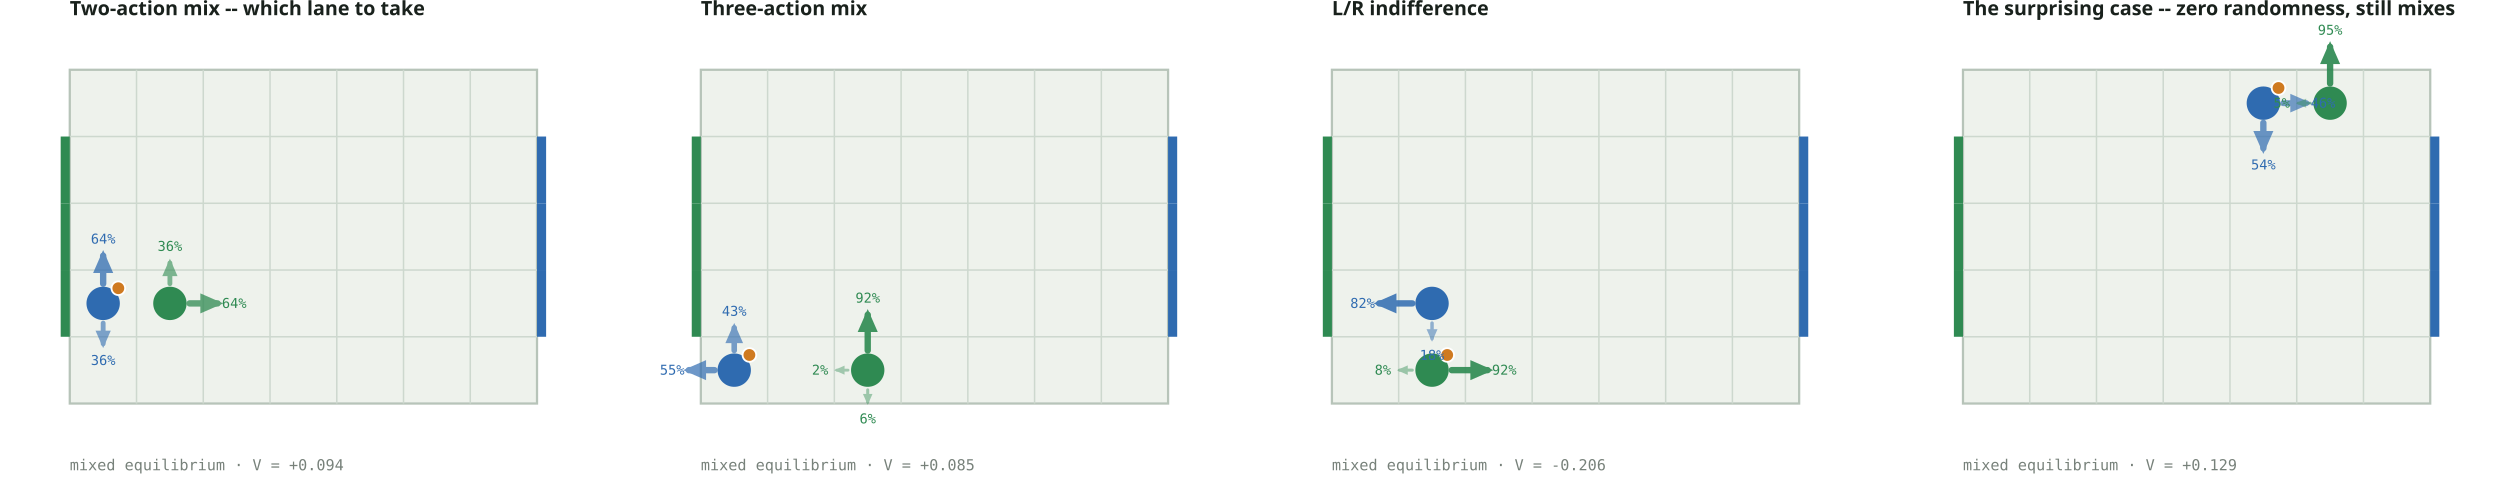
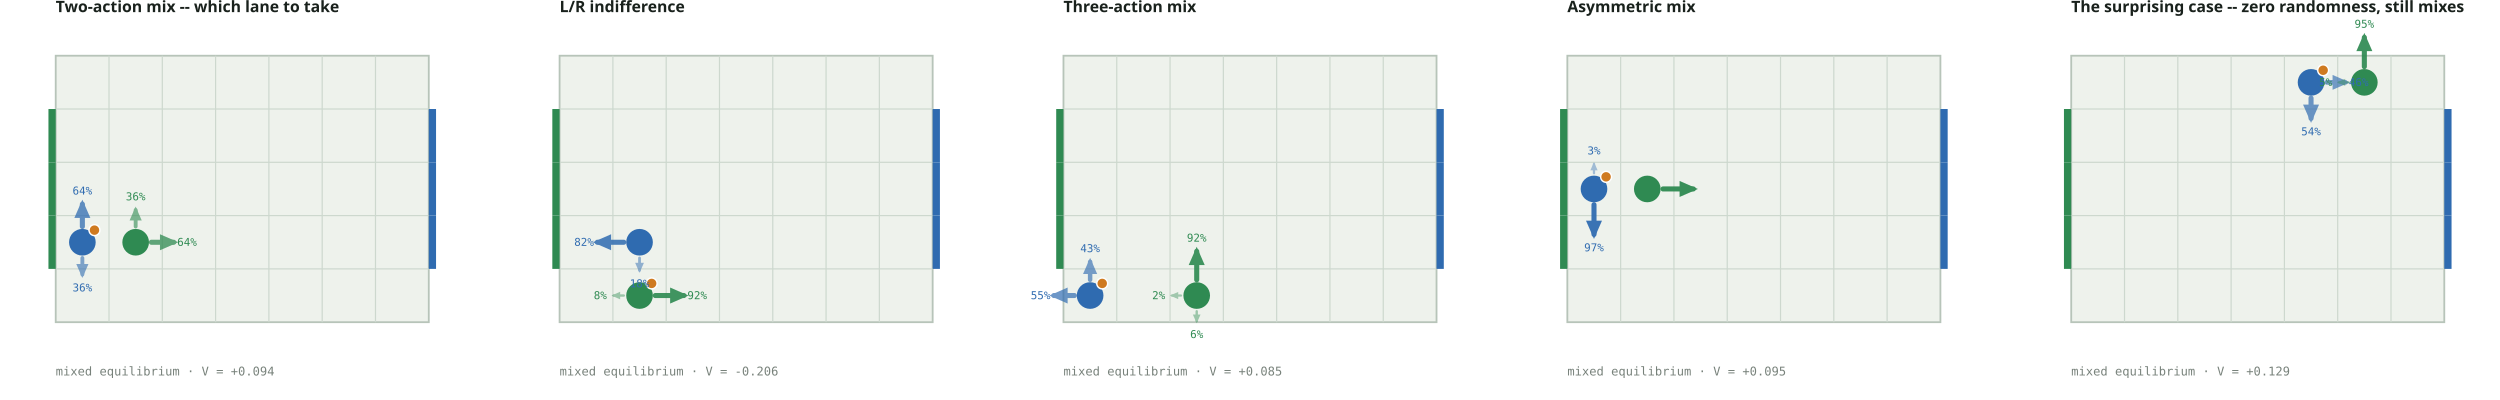
- <svg xmlns="http://www.w3.org/2000/svg" viewBox="0 0 1648 330" role="img" aria-label="panel">
+ <svg xmlns="http://www.w3.org/2000/svg" viewBox="0 0 2064 330" role="img" aria-label="panel">
  <g transform="translate(16.0 16.0)">
    <clipPath id="pnl0">
      <rect x="-16.0" y="-16.0" width="400.0" height="330.0" />
    </clipPath>
    <g clip-path="url(#pnl0)">
      <defs>
        <marker id="ah-2f6bb0" viewBox="0 0 8 8" refX="6" refY="4" markerWidth="3.6" markerHeight="3.6" orient="auto">
          <path d="M0 0.5 L8 4 L0 7.5 z" fill="var(--p0, #2f6bb0)" />
        </marker>
        <marker id="ah-2f8a52" viewBox="0 0 8 8" refX="6" refY="4" markerWidth="3.6" markerHeight="3.6" orient="auto">
          <path d="M0 0.5 L8 4 L0 7.5 z" fill="var(--p1, #2f8a52)" />
        </marker>
      </defs>
      <rect x="30" y="30" width="308" height="220" fill="var(--tint, #eef2ec)" stroke="var(--rule-strong, #b7c4b9)" stroke-width="1.5" />
      <line x1="74" y1="30" x2="74" y2="250" stroke="var(--rule, #cdd8ce)" stroke-width="1" />
      <line x1="118" y1="30" x2="118" y2="250" stroke="var(--rule, #cdd8ce)" stroke-width="1" />
      <line x1="162" y1="30" x2="162" y2="250" stroke="var(--rule, #cdd8ce)" stroke-width="1" />
      <line x1="206" y1="30" x2="206" y2="250" stroke="var(--rule, #cdd8ce)" stroke-width="1" />
      <line x1="250" y1="30" x2="250" y2="250" stroke="var(--rule, #cdd8ce)" stroke-width="1" />
      <line x1="294" y1="30" x2="294" y2="250" stroke="var(--rule, #cdd8ce)" stroke-width="1" />
      <line x1="30" y1="74" x2="338" y2="74" stroke="var(--rule, #cdd8ce)" stroke-width="1" />
      <line x1="30" y1="118" x2="338" y2="118" stroke="var(--rule, #cdd8ce)" stroke-width="1" />
      <line x1="30" y1="162" x2="338" y2="162" stroke="var(--rule, #cdd8ce)" stroke-width="1" />
      <line x1="30" y1="206" x2="338" y2="206" stroke="var(--rule, #cdd8ce)" stroke-width="1" />
      <rect x="24" y="162" width="6" height="44" fill="var(--p1, #2f8a52)" />
      <rect x="338" y="162" width="6" height="44" fill="var(--p0, #2f6bb0)" />
      <rect x="24" y="118" width="6" height="44" fill="var(--p1, #2f8a52)" />
      <rect x="338" y="118" width="6" height="44" fill="var(--p0, #2f6bb0)" />
      <rect x="24" y="74" width="6" height="44" fill="var(--p1, #2f8a52)" />
      <rect x="338" y="74" width="6" height="44" fill="var(--p0, #2f6bb0)" />
      <circle cx="52.0" cy="184.0" r="11" fill="var(--p0, #2f6bb0)" />
      <circle cx="96.0" cy="184.0" r="11" fill="var(--p1, #2f8a52)" />
      <circle cx="62.0" cy="174.0" r="4.5" fill="var(--ball, #cf7a20)" stroke="var(--paper, #ffffff)" stroke-width="1.2" />
      <line x1="52.0" y1="171.0" x2="52.0" y2="152.6" stroke="var(--p0, #2f6bb0)" stroke-width="4.2" stroke-linecap="round" opacity="0.75" marker-end="url(#ah-2f6bb0)" />
      <text x="52.0" y="144.6" text-anchor="middle" font-family="ui-monospace,monospace" font-size="9" fill="var(--p0, #2f6bb0)">64%</text>
      <line x1="52.0" y1="197.0" x2="52.0" y2="210.6" stroke="var(--p0, #2f6bb0)" stroke-width="3.2" stroke-linecap="round" opacity="0.60" marker-end="url(#ah-2f6bb0)" />
      <text x="52.0" y="224.6" text-anchor="middle" font-family="ui-monospace,monospace" font-size="9" fill="var(--p0, #2f6bb0)">36%</text>
      <line x1="96.0" y1="171.0" x2="96.0" y2="157.4" stroke="var(--p1, #2f8a52)" stroke-width="3.2" stroke-linecap="round" opacity="0.60" marker-end="url(#ah-2f8a52)" />
      <text x="96.0" y="149.4" text-anchor="middle" font-family="ui-monospace,monospace" font-size="9" fill="var(--p1, #2f8a52)">36%</text>
      <line x1="109.0" y1="184.0" x2="127.4" y2="184.0" stroke="var(--p1, #2f8a52)" stroke-width="4.2" stroke-linecap="round" opacity="0.75" marker-end="url(#ah-2f8a52)" />
      <text x="138.4" y="187.0" text-anchor="middle" font-family="ui-monospace,monospace" font-size="9" fill="var(--p1, #2f8a52)">64%</text>
      <text x="30" y="294" font-family="ui-monospace,monospace" font-size="10" fill="var(--ink-faint, #77817a)">mixed equilibrium · V = +0.094</text>
      <text x="30" y="-6" font-family="Barlow Semi Condensed,sans-serif" font-weight="600" font-size="13" fill="var(--ink, #19211c)">Two-action mix -- which lane to take</text>
    </g>
  </g>
  <g transform="translate(432.0 16.0)">
    <clipPath id="pnl1">
      <rect x="-16.0" y="-16.0" width="400.0" height="330.0" />
    </clipPath>
    <g clip-path="url(#pnl1)">
+       <defs>
+         <marker id="ah-2f6bb0" viewBox="0 0 8 8" refX="6" refY="4" markerWidth="3.6" markerHeight="3.6" orient="auto">
+           <path d="M0 0.5 L8 4 L0 7.5 z" fill="var(--p0, #2f6bb0)" />
+         </marker>
+         <marker id="ah-2f8a52" viewBox="0 0 8 8" refX="6" refY="4" markerWidth="3.6" markerHeight="3.6" orient="auto">
+           <path d="M0 0.5 L8 4 L0 7.5 z" fill="var(--p1, #2f8a52)" />
+         </marker>
+       </defs>
+       <rect x="30" y="30" width="308" height="220" fill="var(--tint, #eef2ec)" stroke="var(--rule-strong, #b7c4b9)" stroke-width="1.5" />
+       <line x1="74" y1="30" x2="74" y2="250" stroke="var(--rule, #cdd8ce)" stroke-width="1" />
+       <line x1="118" y1="30" x2="118" y2="250" stroke="var(--rule, #cdd8ce)" stroke-width="1" />
+       <line x1="162" y1="30" x2="162" y2="250" stroke="var(--rule, #cdd8ce)" stroke-width="1" />
+       <line x1="206" y1="30" x2="206" y2="250" stroke="var(--rule, #cdd8ce)" stroke-width="1" />
+       <line x1="250" y1="30" x2="250" y2="250" stroke="var(--rule, #cdd8ce)" stroke-width="1" />
+       <line x1="294" y1="30" x2="294" y2="250" stroke="var(--rule, #cdd8ce)" stroke-width="1" />
+       <line x1="30" y1="74" x2="338" y2="74" stroke="var(--rule, #cdd8ce)" stroke-width="1" />
+       <line x1="30" y1="118" x2="338" y2="118" stroke="var(--rule, #cdd8ce)" stroke-width="1" />
+       <line x1="30" y1="162" x2="338" y2="162" stroke="var(--rule, #cdd8ce)" stroke-width="1" />
+       <line x1="30" y1="206" x2="338" y2="206" stroke="var(--rule, #cdd8ce)" stroke-width="1" />
+       <rect x="24" y="162" width="6" height="44" fill="var(--p1, #2f8a52)" />
+       <rect x="338" y="162" width="6" height="44" fill="var(--p0, #2f6bb0)" />
+       <rect x="24" y="118" width="6" height="44" fill="var(--p1, #2f8a52)" />
+       <rect x="338" y="118" width="6" height="44" fill="var(--p0, #2f6bb0)" />
+       <rect x="24" y="74" width="6" height="44" fill="var(--p1, #2f8a52)" />
+       <rect x="338" y="74" width="6" height="44" fill="var(--p0, #2f6bb0)" />
+       <circle cx="96.0" cy="184.0" r="11" fill="var(--p0, #2f6bb0)" />
+       <circle cx="96.0" cy="228.0" r="11" fill="var(--p1, #2f8a52)" />
+       <circle cx="106.0" cy="218.0" r="4.5" fill="var(--ball, #cf7a20)" stroke="var(--paper, #ffffff)" stroke-width="1.2" />
+       <line x1="96.0" y1="197.0" x2="96.0" y2="207.2" stroke="var(--p0, #2f6bb0)" stroke-width="2.3" stroke-linecap="round" opacity="0.50" marker-end="url(#ah-2f6bb0)" />
+       <text x="96.0" y="221.2" text-anchor="middle" font-family="ui-monospace,monospace" font-size="9" fill="var(--p0, #2f6bb0)">18%</text>
+       <line x1="83.0" y1="184.0" x2="61.2" y2="184.0" stroke="var(--p0, #2f6bb0)" stroke-width="4.2" stroke-linecap="round" opacity="0.85" marker-end="url(#ah-2f6bb0)" />
+       <text x="50.2" y="187.0" text-anchor="middle" font-family="ui-monospace,monospace" font-size="9" fill="var(--p0, #2f6bb0)">82%</text>
+       <line x1="83.0" y1="228.0" x2="74.6" y2="228.0" stroke="var(--p1, #2f8a52)" stroke-width="2.0" stroke-linecap="round" opacity="0.44" marker-end="url(#ah-2f8a52)" />
+       <text x="63.6" y="231.0" text-anchor="middle" font-family="ui-monospace,monospace" font-size="9" fill="var(--p1, #2f8a52)">8%</text>
+       <line x1="109.0" y1="228.0" x2="132.6" y2="228.0" stroke="var(--p1, #2f8a52)" stroke-width="4.2" stroke-linecap="round" opacity="0.91" marker-end="url(#ah-2f8a52)" />
+       <text x="143.6" y="231.0" text-anchor="middle" font-family="ui-monospace,monospace" font-size="9" fill="var(--p1, #2f8a52)">92%</text>
+       <text x="30" y="294" font-family="ui-monospace,monospace" font-size="10" fill="var(--ink-faint, #77817a)">mixed equilibrium · V = -0.206</text>
+       <text x="30" y="-6" font-family="Barlow Semi Condensed,sans-serif" font-weight="600" font-size="13" fill="var(--ink, #19211c)">L/R indifference</text>
+     </g>
+   </g>
+   <g transform="translate(848.0 16.0)">
+     <clipPath id="pnl2">
+       <rect x="-16.0" y="-16.0" width="400.0" height="330.0" />
+     </clipPath>
+     <g clip-path="url(#pnl2)">
      <defs>
        <marker id="ah-2f6bb0" viewBox="0 0 8 8" refX="6" refY="4" markerWidth="3.6" markerHeight="3.6" orient="auto">
          <path d="M0 0.5 L8 4 L0 7.5 z" fill="var(--p0, #2f6bb0)" />
        </marker>
        <marker id="ah-2f8a52" viewBox="0 0 8 8" refX="6" refY="4" markerWidth="3.6" markerHeight="3.6" orient="auto">
          <path d="M0 0.5 L8 4 L0 7.5 z" fill="var(--p1, #2f8a52)" />
        </marker>
      </defs>
      <rect x="30" y="30" width="308" height="220" fill="var(--tint, #eef2ec)" stroke="var(--rule-strong, #b7c4b9)" stroke-width="1.5" />
      <line x1="74" y1="30" x2="74" y2="250" stroke="var(--rule, #cdd8ce)" stroke-width="1" />
      <line x1="118" y1="30" x2="118" y2="250" stroke="var(--rule, #cdd8ce)" stroke-width="1" />
      <line x1="162" y1="30" x2="162" y2="250" stroke="var(--rule, #cdd8ce)" stroke-width="1" />
      <line x1="206" y1="30" x2="206" y2="250" stroke="var(--rule, #cdd8ce)" stroke-width="1" />
      <line x1="250" y1="30" x2="250" y2="250" stroke="var(--rule, #cdd8ce)" stroke-width="1" />
      <line x1="294" y1="30" x2="294" y2="250" stroke="var(--rule, #cdd8ce)" stroke-width="1" />
      <line x1="30" y1="74" x2="338" y2="74" stroke="var(--rule, #cdd8ce)" stroke-width="1" />
      <line x1="30" y1="118" x2="338" y2="118" stroke="var(--rule, #cdd8ce)" stroke-width="1" />
      <line x1="30" y1="162" x2="338" y2="162" stroke="var(--rule, #cdd8ce)" stroke-width="1" />
      <line x1="30" y1="206" x2="338" y2="206" stroke="var(--rule, #cdd8ce)" stroke-width="1" />
      <rect x="24" y="162" width="6" height="44" fill="var(--p1, #2f8a52)" />
      <rect x="338" y="162" width="6" height="44" fill="var(--p0, #2f6bb0)" />
      <rect x="24" y="118" width="6" height="44" fill="var(--p1, #2f8a52)" />
      <rect x="338" y="118" width="6" height="44" fill="var(--p0, #2f6bb0)" />
      <rect x="24" y="74" width="6" height="44" fill="var(--p1, #2f8a52)" />
      <rect x="338" y="74" width="6" height="44" fill="var(--p0, #2f6bb0)" />
      <circle cx="52.0" cy="228.0" r="11" fill="var(--p0, #2f6bb0)" />
      <circle cx="140.0" cy="228.0" r="11" fill="var(--p1, #2f8a52)" />
      <circle cx="62.0" cy="218.0" r="4.5" fill="var(--ball, #cf7a20)" stroke="var(--paper, #ffffff)" stroke-width="1.2" />
      <line x1="52.0" y1="215.0" x2="52.0" y2="200.2" stroke="var(--p0, #2f6bb0)" stroke-width="3.7" stroke-linecap="round" opacity="0.64" marker-end="url(#ah-2f6bb0)" />
      <text x="52.0" y="192.2" text-anchor="middle" font-family="ui-monospace,monospace" font-size="9" fill="var(--p0, #2f6bb0)">43%</text>
      <line x1="39.0" y1="228.0" x2="22.1" y2="228.0" stroke="var(--p0, #2f6bb0)" stroke-width="4.2" stroke-linecap="round" opacity="0.70" marker-end="url(#ah-2f6bb0)" />
      <text x="11.1" y="231.0" text-anchor="middle" font-family="ui-monospace,monospace" font-size="9" fill="var(--p0, #2f6bb0)">55%</text>
      <line x1="140.0" y1="215.0" x2="140.0" y2="191.5" stroke="var(--p1, #2f8a52)" stroke-width="4.2" stroke-linecap="round" opacity="0.91" marker-end="url(#ah-2f8a52)" />
      <text x="140.0" y="183.5" text-anchor="middle" font-family="ui-monospace,monospace" font-size="9" fill="var(--p1, #2f8a52)">92%</text>
      <line x1="140.0" y1="241.0" x2="140.0" y2="249.1" stroke="var(--p1, #2f8a52)" stroke-width="2.0" stroke-linecap="round" opacity="0.43" marker-end="url(#ah-2f8a52)" />
      <text x="140.0" y="263.1" text-anchor="middle" font-family="ui-monospace,monospace" font-size="9" fill="var(--p1, #2f8a52)">6%</text>
      <line x1="127.0" y1="228.0" x2="119.6" y2="228.0" stroke="var(--p1, #2f8a52)" stroke-width="1.9" stroke-linecap="round" opacity="0.41" marker-end="url(#ah-2f8a52)" />
      <text x="108.6" y="231.0" text-anchor="middle" font-family="ui-monospace,monospace" font-size="9" fill="var(--p1, #2f8a52)">2%</text>
      <text x="30" y="294" font-family="ui-monospace,monospace" font-size="10" fill="var(--ink-faint, #77817a)">mixed equilibrium · V = +0.085</text>
      <text x="30" y="-6" font-family="Barlow Semi Condensed,sans-serif" font-weight="600" font-size="13" fill="var(--ink, #19211c)">Three-action mix</text>
    </g>
  </g>
-   <g transform="translate(848.0 16.0)">
-     <clipPath id="pnl2">
-       <rect x="-16.0" y="-16.0" width="400.0" height="330.0" />
-     </clipPath>
-     <g clip-path="url(#pnl2)">
-       <defs>
-         <marker id="ah-2f6bb0" viewBox="0 0 8 8" refX="6" refY="4" markerWidth="3.6" markerHeight="3.6" orient="auto">
-           <path d="M0 0.5 L8 4 L0 7.5 z" fill="var(--p0, #2f6bb0)" />
-         </marker>
-         <marker id="ah-2f8a52" viewBox="0 0 8 8" refX="6" refY="4" markerWidth="3.6" markerHeight="3.6" orient="auto">
-           <path d="M0 0.5 L8 4 L0 7.5 z" fill="var(--p1, #2f8a52)" />
-         </marker>
-       </defs>
-       <rect x="30" y="30" width="308" height="220" fill="var(--tint, #eef2ec)" stroke="var(--rule-strong, #b7c4b9)" stroke-width="1.5" />
-       <line x1="74" y1="30" x2="74" y2="250" stroke="var(--rule, #cdd8ce)" stroke-width="1" />
-       <line x1="118" y1="30" x2="118" y2="250" stroke="var(--rule, #cdd8ce)" stroke-width="1" />
-       <line x1="162" y1="30" x2="162" y2="250" stroke="var(--rule, #cdd8ce)" stroke-width="1" />
-       <line x1="206" y1="30" x2="206" y2="250" stroke="var(--rule, #cdd8ce)" stroke-width="1" />
-       <line x1="250" y1="30" x2="250" y2="250" stroke="var(--rule, #cdd8ce)" stroke-width="1" />
-       <line x1="294" y1="30" x2="294" y2="250" stroke="var(--rule, #cdd8ce)" stroke-width="1" />
-       <line x1="30" y1="74" x2="338" y2="74" stroke="var(--rule, #cdd8ce)" stroke-width="1" />
-       <line x1="30" y1="118" x2="338" y2="118" stroke="var(--rule, #cdd8ce)" stroke-width="1" />
-       <line x1="30" y1="162" x2="338" y2="162" stroke="var(--rule, #cdd8ce)" stroke-width="1" />
-       <line x1="30" y1="206" x2="338" y2="206" stroke="var(--rule, #cdd8ce)" stroke-width="1" />
-       <rect x="24" y="162" width="6" height="44" fill="var(--p1, #2f8a52)" />
-       <rect x="338" y="162" width="6" height="44" fill="var(--p0, #2f6bb0)" />
-       <rect x="24" y="118" width="6" height="44" fill="var(--p1, #2f8a52)" />
-       <rect x="338" y="118" width="6" height="44" fill="var(--p0, #2f6bb0)" />
-       <rect x="24" y="74" width="6" height="44" fill="var(--p1, #2f8a52)" />
-       <rect x="338" y="74" width="6" height="44" fill="var(--p0, #2f6bb0)" />
-       <circle cx="96.0" cy="184.0" r="11" fill="var(--p0, #2f6bb0)" />
-       <circle cx="96.0" cy="228.0" r="11" fill="var(--p1, #2f8a52)" />
-       <circle cx="106.0" cy="218.0" r="4.5" fill="var(--ball, #cf7a20)" stroke="var(--paper, #ffffff)" stroke-width="1.2" />
-       <line x1="96.0" y1="197.0" x2="96.0" y2="207.2" stroke="var(--p0, #2f6bb0)" stroke-width="2.3" stroke-linecap="round" opacity="0.50" marker-end="url(#ah-2f6bb0)" />
-       <text x="96.0" y="221.2" text-anchor="middle" font-family="ui-monospace,monospace" font-size="9" fill="var(--p0, #2f6bb0)">18%</text>
-       <line x1="83.0" y1="184.0" x2="61.2" y2="184.0" stroke="var(--p0, #2f6bb0)" stroke-width="4.2" stroke-linecap="round" opacity="0.85" marker-end="url(#ah-2f6bb0)" />
-       <text x="50.2" y="187.0" text-anchor="middle" font-family="ui-monospace,monospace" font-size="9" fill="var(--p0, #2f6bb0)">82%</text>
-       <line x1="83.0" y1="228.0" x2="74.6" y2="228.0" stroke="var(--p1, #2f8a52)" stroke-width="2.0" stroke-linecap="round" opacity="0.44" marker-end="url(#ah-2f8a52)" />
-       <text x="63.6" y="231.0" text-anchor="middle" font-family="ui-monospace,monospace" font-size="9" fill="var(--p1, #2f8a52)">8%</text>
-       <line x1="109.0" y1="228.0" x2="132.6" y2="228.0" stroke="var(--p1, #2f8a52)" stroke-width="4.2" stroke-linecap="round" opacity="0.91" marker-end="url(#ah-2f8a52)" />
-       <text x="143.6" y="231.0" text-anchor="middle" font-family="ui-monospace,monospace" font-size="9" fill="var(--p1, #2f8a52)">92%</text>
-       <text x="30" y="294" font-family="ui-monospace,monospace" font-size="10" fill="var(--ink-faint, #77817a)">mixed equilibrium · V = -0.206</text>
-       <text x="30" y="-6" font-family="Barlow Semi Condensed,sans-serif" font-weight="600" font-size="13" fill="var(--ink, #19211c)">L/R indifference</text>
-     </g>
-   </g>
  <g transform="translate(1264.0 16.0)">
    <clipPath id="pnl3">
      <rect x="-16.0" y="-16.0" width="400.0" height="330.0" />
    </clipPath>
    <g clip-path="url(#pnl3)">
+       <defs>
+         <marker id="ah-2f6bb0" viewBox="0 0 8 8" refX="6" refY="4" markerWidth="3.6" markerHeight="3.6" orient="auto">
+           <path d="M0 0.5 L8 4 L0 7.5 z" fill="var(--p0, #2f6bb0)" />
+         </marker>
+         <marker id="ah-2f8a52" viewBox="0 0 8 8" refX="6" refY="4" markerWidth="3.6" markerHeight="3.6" orient="auto">
+           <path d="M0 0.5 L8 4 L0 7.5 z" fill="var(--p1, #2f8a52)" />
+         </marker>
+       </defs>
+       <rect x="30" y="30" width="308" height="220" fill="var(--tint, #eef2ec)" stroke="var(--rule-strong, #b7c4b9)" stroke-width="1.5" />
+       <line x1="74" y1="30" x2="74" y2="250" stroke="var(--rule, #cdd8ce)" stroke-width="1" />
+       <line x1="118" y1="30" x2="118" y2="250" stroke="var(--rule, #cdd8ce)" stroke-width="1" />
+       <line x1="162" y1="30" x2="162" y2="250" stroke="var(--rule, #cdd8ce)" stroke-width="1" />
+       <line x1="206" y1="30" x2="206" y2="250" stroke="var(--rule, #cdd8ce)" stroke-width="1" />
+       <line x1="250" y1="30" x2="250" y2="250" stroke="var(--rule, #cdd8ce)" stroke-width="1" />
+       <line x1="294" y1="30" x2="294" y2="250" stroke="var(--rule, #cdd8ce)" stroke-width="1" />
+       <line x1="30" y1="74" x2="338" y2="74" stroke="var(--rule, #cdd8ce)" stroke-width="1" />
+       <line x1="30" y1="118" x2="338" y2="118" stroke="var(--rule, #cdd8ce)" stroke-width="1" />
+       <line x1="30" y1="162" x2="338" y2="162" stroke="var(--rule, #cdd8ce)" stroke-width="1" />
+       <line x1="30" y1="206" x2="338" y2="206" stroke="var(--rule, #cdd8ce)" stroke-width="1" />
+       <rect x="24" y="162" width="6" height="44" fill="var(--p1, #2f8a52)" />
+       <rect x="338" y="162" width="6" height="44" fill="var(--p0, #2f6bb0)" />
+       <rect x="24" y="118" width="6" height="44" fill="var(--p1, #2f8a52)" />
+       <rect x="338" y="118" width="6" height="44" fill="var(--p0, #2f6bb0)" />
+       <rect x="24" y="74" width="6" height="44" fill="var(--p1, #2f8a52)" />
+       <rect x="338" y="74" width="6" height="44" fill="var(--p0, #2f6bb0)" />
+       <circle cx="52.0" cy="140.0" r="11" fill="var(--p0, #2f6bb0)" />
+       <circle cx="96.0" cy="140.0" r="11" fill="var(--p1, #2f8a52)" />
+       <circle cx="62.0" cy="130.0" r="4.5" fill="var(--ball, #cf7a20)" stroke="var(--paper, #ffffff)" stroke-width="1.2" />
+       <line x1="52.0" y1="127.0" x2="52.0" y2="119.5" stroke="var(--p0, #2f6bb0)" stroke-width="1.9" stroke-linecap="round" opacity="0.41" marker-end="url(#ah-2f6bb0)" />
+       <text x="52.0" y="111.5" text-anchor="middle" font-family="ui-monospace,monospace" font-size="9" fill="var(--p0, #2f6bb0)">3%</text>
+       <line x1="52.0" y1="153.0" x2="52.0" y2="177.5" stroke="var(--p0, #2f6bb0)" stroke-width="4.2" stroke-linecap="round" opacity="0.94" marker-end="url(#ah-2f6bb0)" />
+       <text x="52.0" y="191.5" text-anchor="middle" font-family="ui-monospace,monospace" font-size="9" fill="var(--p0, #2f6bb0)">97%</text>
+       <line x1="109.0" y1="140.0" x2="134.0" y2="140.0" stroke="var(--p1, #2f8a52)" stroke-width="4.2" stroke-linecap="round" opacity="0.95" marker-end="url(#ah-2f8a52)" />
+       <text x="30" y="294" font-family="ui-monospace,monospace" font-size="10" fill="var(--ink-faint, #77817a)">mixed equilibrium · V = +0.095</text>
+       <text x="30" y="-6" font-family="Barlow Semi Condensed,sans-serif" font-weight="600" font-size="13" fill="var(--ink, #19211c)">Asymmetric mix</text>
+     </g>
+   </g>
+   <g transform="translate(1680.0 16.0)">
+     <clipPath id="pnl4">
+       <rect x="-16.0" y="-16.0" width="400.0" height="330.0" />
+     </clipPath>
+     <g clip-path="url(#pnl4)">
      <defs>
        <marker id="ah-2f6bb0" viewBox="0 0 8 8" refX="6" refY="4" markerWidth="3.6" markerHeight="3.6" orient="auto">
          <path d="M0 0.5 L8 4 L0 7.5 z" fill="var(--p0, #2f6bb0)" />
        </marker>
        <marker id="ah-2f8a52" viewBox="0 0 8 8" refX="6" refY="4" markerWidth="3.6" markerHeight="3.6" orient="auto">
          <path d="M0 0.5 L8 4 L0 7.5 z" fill="var(--p1, #2f8a52)" />
        </marker>
      </defs>
      <rect x="30" y="30" width="308" height="220" fill="var(--tint, #eef2ec)" stroke="var(--rule-strong, #b7c4b9)" stroke-width="1.5" />
      <line x1="74" y1="30" x2="74" y2="250" stroke="var(--rule, #cdd8ce)" stroke-width="1" />
      <line x1="118" y1="30" x2="118" y2="250" stroke="var(--rule, #cdd8ce)" stroke-width="1" />
      <line x1="162" y1="30" x2="162" y2="250" stroke="var(--rule, #cdd8ce)" stroke-width="1" />
      <line x1="206" y1="30" x2="206" y2="250" stroke="var(--rule, #cdd8ce)" stroke-width="1" />
      <line x1="250" y1="30" x2="250" y2="250" stroke="var(--rule, #cdd8ce)" stroke-width="1" />
      <line x1="294" y1="30" x2="294" y2="250" stroke="var(--rule, #cdd8ce)" stroke-width="1" />
      <line x1="30" y1="74" x2="338" y2="74" stroke="var(--rule, #cdd8ce)" stroke-width="1" />
      <line x1="30" y1="118" x2="338" y2="118" stroke="var(--rule, #cdd8ce)" stroke-width="1" />
      <line x1="30" y1="162" x2="338" y2="162" stroke="var(--rule, #cdd8ce)" stroke-width="1" />
      <line x1="30" y1="206" x2="338" y2="206" stroke="var(--rule, #cdd8ce)" stroke-width="1" />
      <rect x="24" y="162" width="6" height="44" fill="var(--p1, #2f8a52)" />
      <rect x="338" y="162" width="6" height="44" fill="var(--p0, #2f6bb0)" />
      <rect x="24" y="118" width="6" height="44" fill="var(--p1, #2f8a52)" />
      <rect x="338" y="118" width="6" height="44" fill="var(--p0, #2f6bb0)" />
      <rect x="24" y="74" width="6" height="44" fill="var(--p1, #2f8a52)" />
      <rect x="338" y="74" width="6" height="44" fill="var(--p0, #2f6bb0)" />
      <circle cx="228.0" cy="52.0" r="11" fill="var(--p0, #2f6bb0)" />
      <circle cx="272.0" cy="52.0" r="11" fill="var(--p1, #2f8a52)" />
      <circle cx="238.0" cy="42.0" r="4.5" fill="var(--ball, #cf7a20)" stroke="var(--paper, #ffffff)" stroke-width="1.2" />
      <line x1="228.0" y1="65.0" x2="228.0" y2="81.7" stroke="var(--p0, #2f6bb0)" stroke-width="4.2" stroke-linecap="round" opacity="0.70" marker-end="url(#ah-2f6bb0)" />
      <text x="228.0" y="95.7" text-anchor="middle" font-family="ui-monospace,monospace" font-size="9" fill="var(--p0, #2f6bb0)">54%</text>
      <line x1="241.0" y1="52.0" x2="256.3" y2="52.0" stroke="var(--p0, #2f6bb0)" stroke-width="3.9" stroke-linecap="round" opacity="0.65" marker-end="url(#ah-2f6bb0)" />
      <text x="267.3" y="55.0" text-anchor="middle" font-family="ui-monospace,monospace" font-size="9" fill="var(--p0, #2f6bb0)">46%</text>
      <line x1="272.0" y1="39.0" x2="272.0" y2="14.9" stroke="var(--p1, #2f8a52)" stroke-width="4.2" stroke-linecap="round" opacity="0.92" marker-end="url(#ah-2f8a52)" />
      <text x="272.0" y="6.9" text-anchor="middle" font-family="ui-monospace,monospace" font-size="9" fill="var(--p1, #2f8a52)">95%</text>
      <line x1="259.0" y1="52.0" x2="251.1" y2="52.0" stroke="var(--p1, #2f8a52)" stroke-width="1.9" stroke-linecap="round" opacity="0.43" marker-end="url(#ah-2f8a52)" />
      <text x="240.1" y="55.0" text-anchor="middle" font-family="ui-monospace,monospace" font-size="9" fill="var(--p1, #2f8a52)">5%</text>
      <text x="30" y="294" font-family="ui-monospace,monospace" font-size="10" fill="var(--ink-faint, #77817a)">mixed equilibrium · V = +0.129</text>
      <text x="30" y="-6" font-family="Barlow Semi Condensed,sans-serif" font-weight="600" font-size="13" fill="var(--ink, #19211c)">The surprising case -- zero randomness, still mixes</text>
    </g>
  </g>
</svg>
